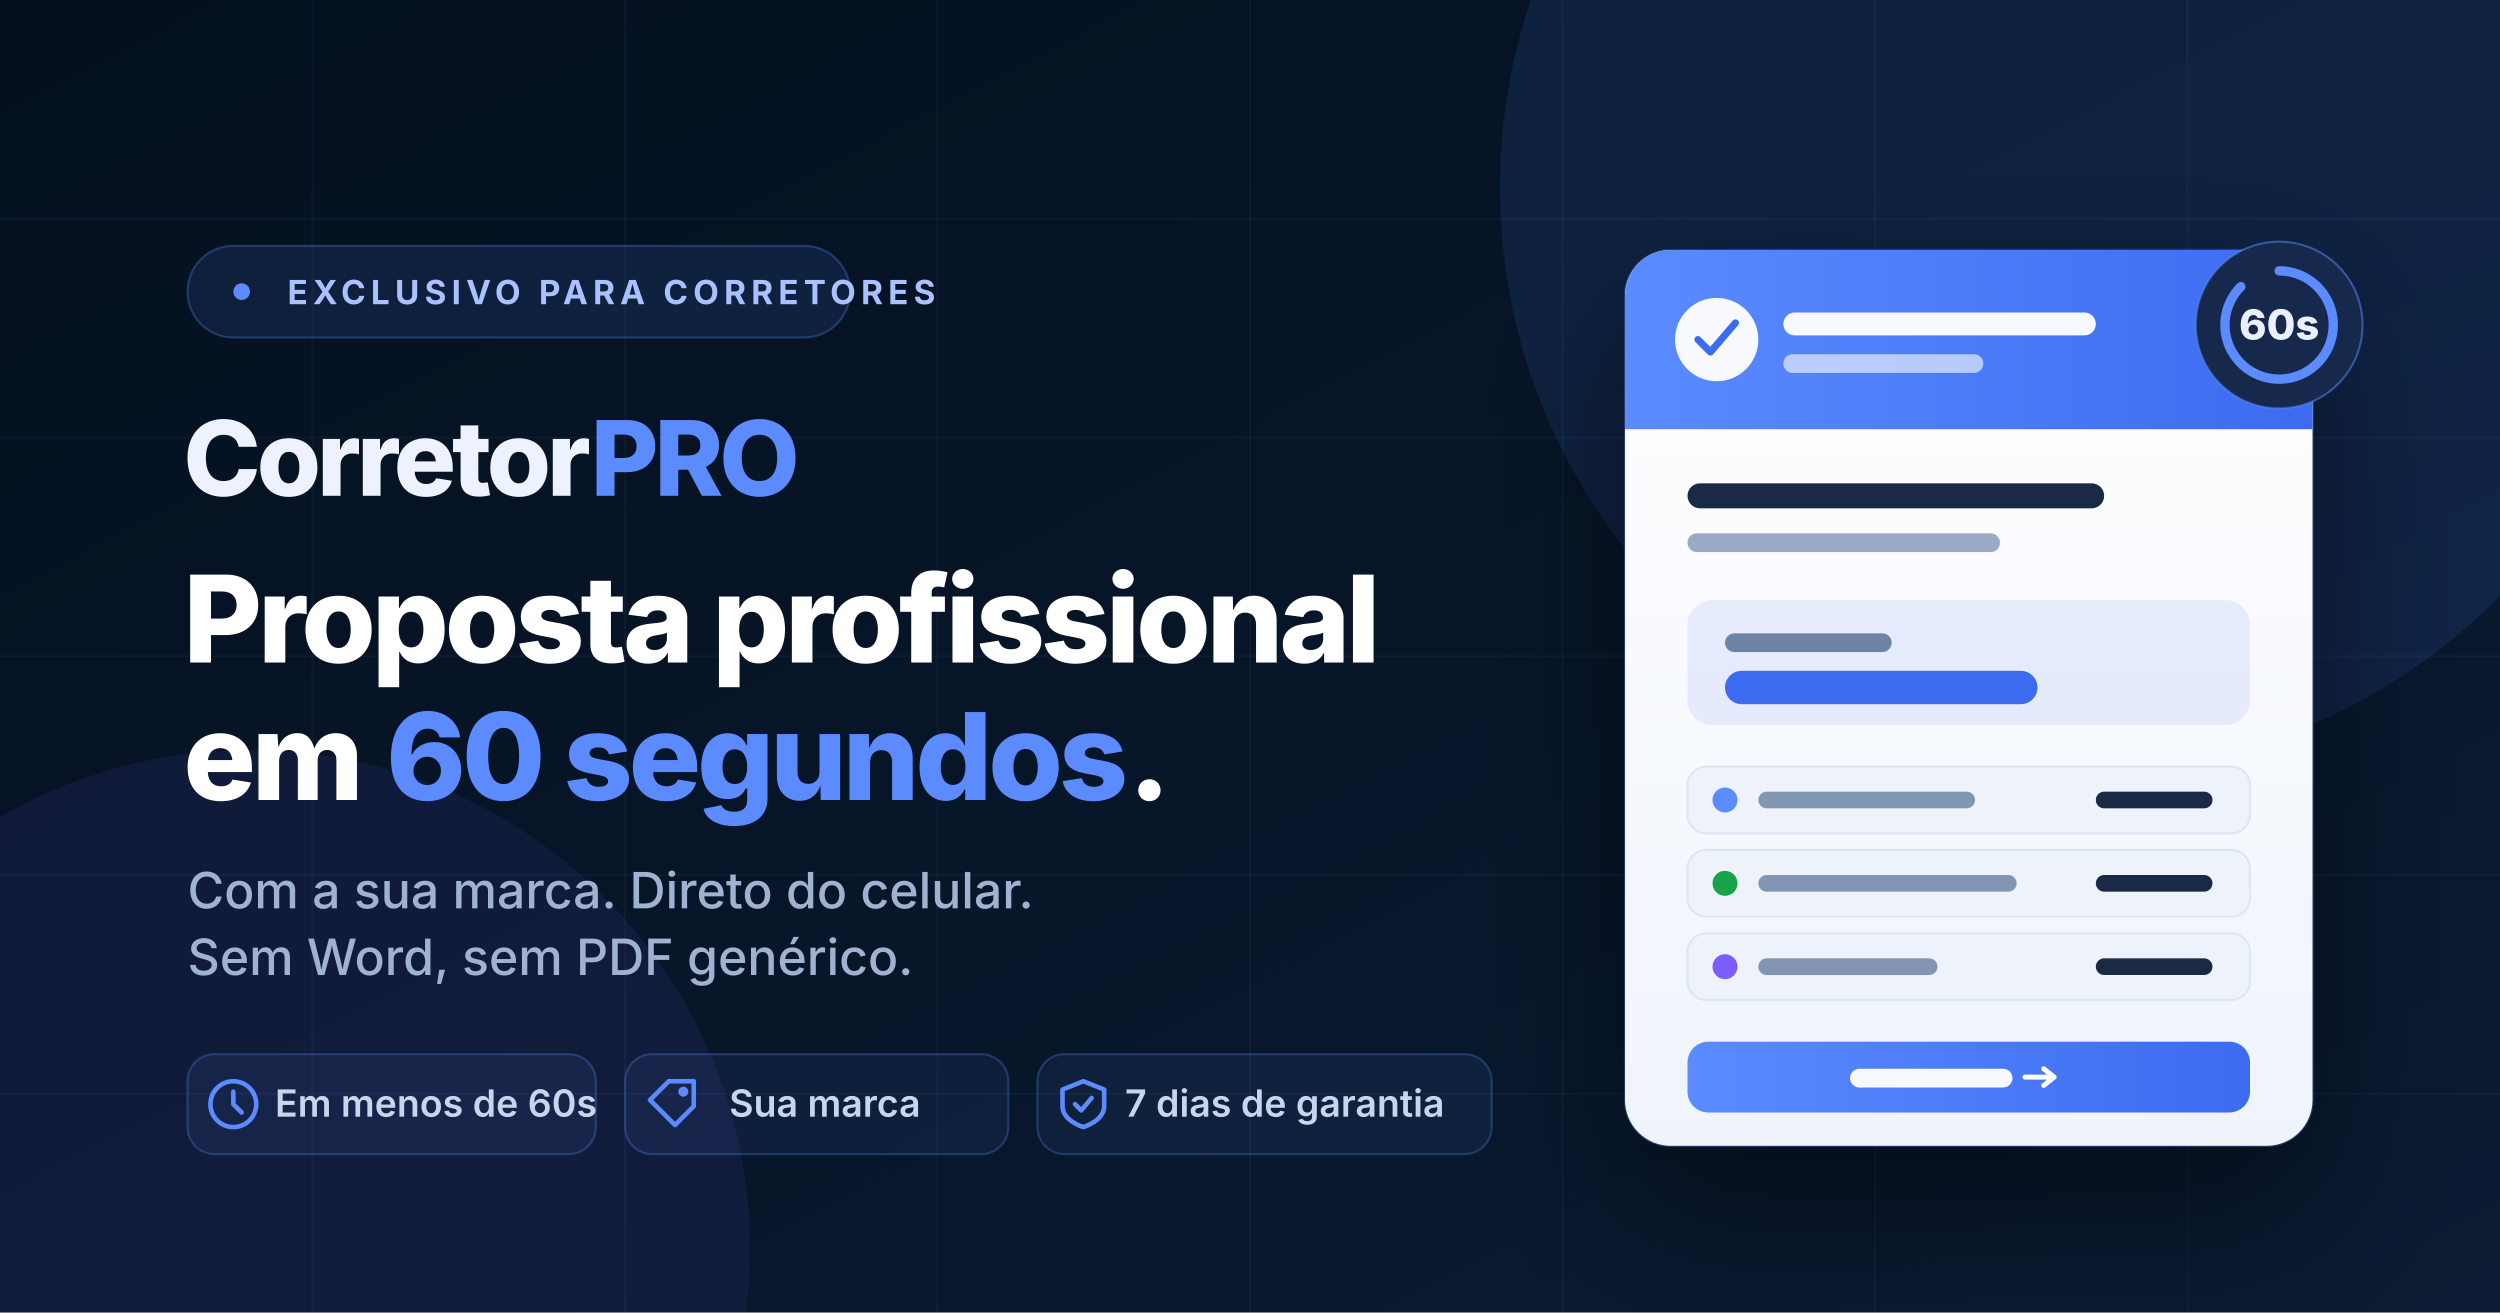
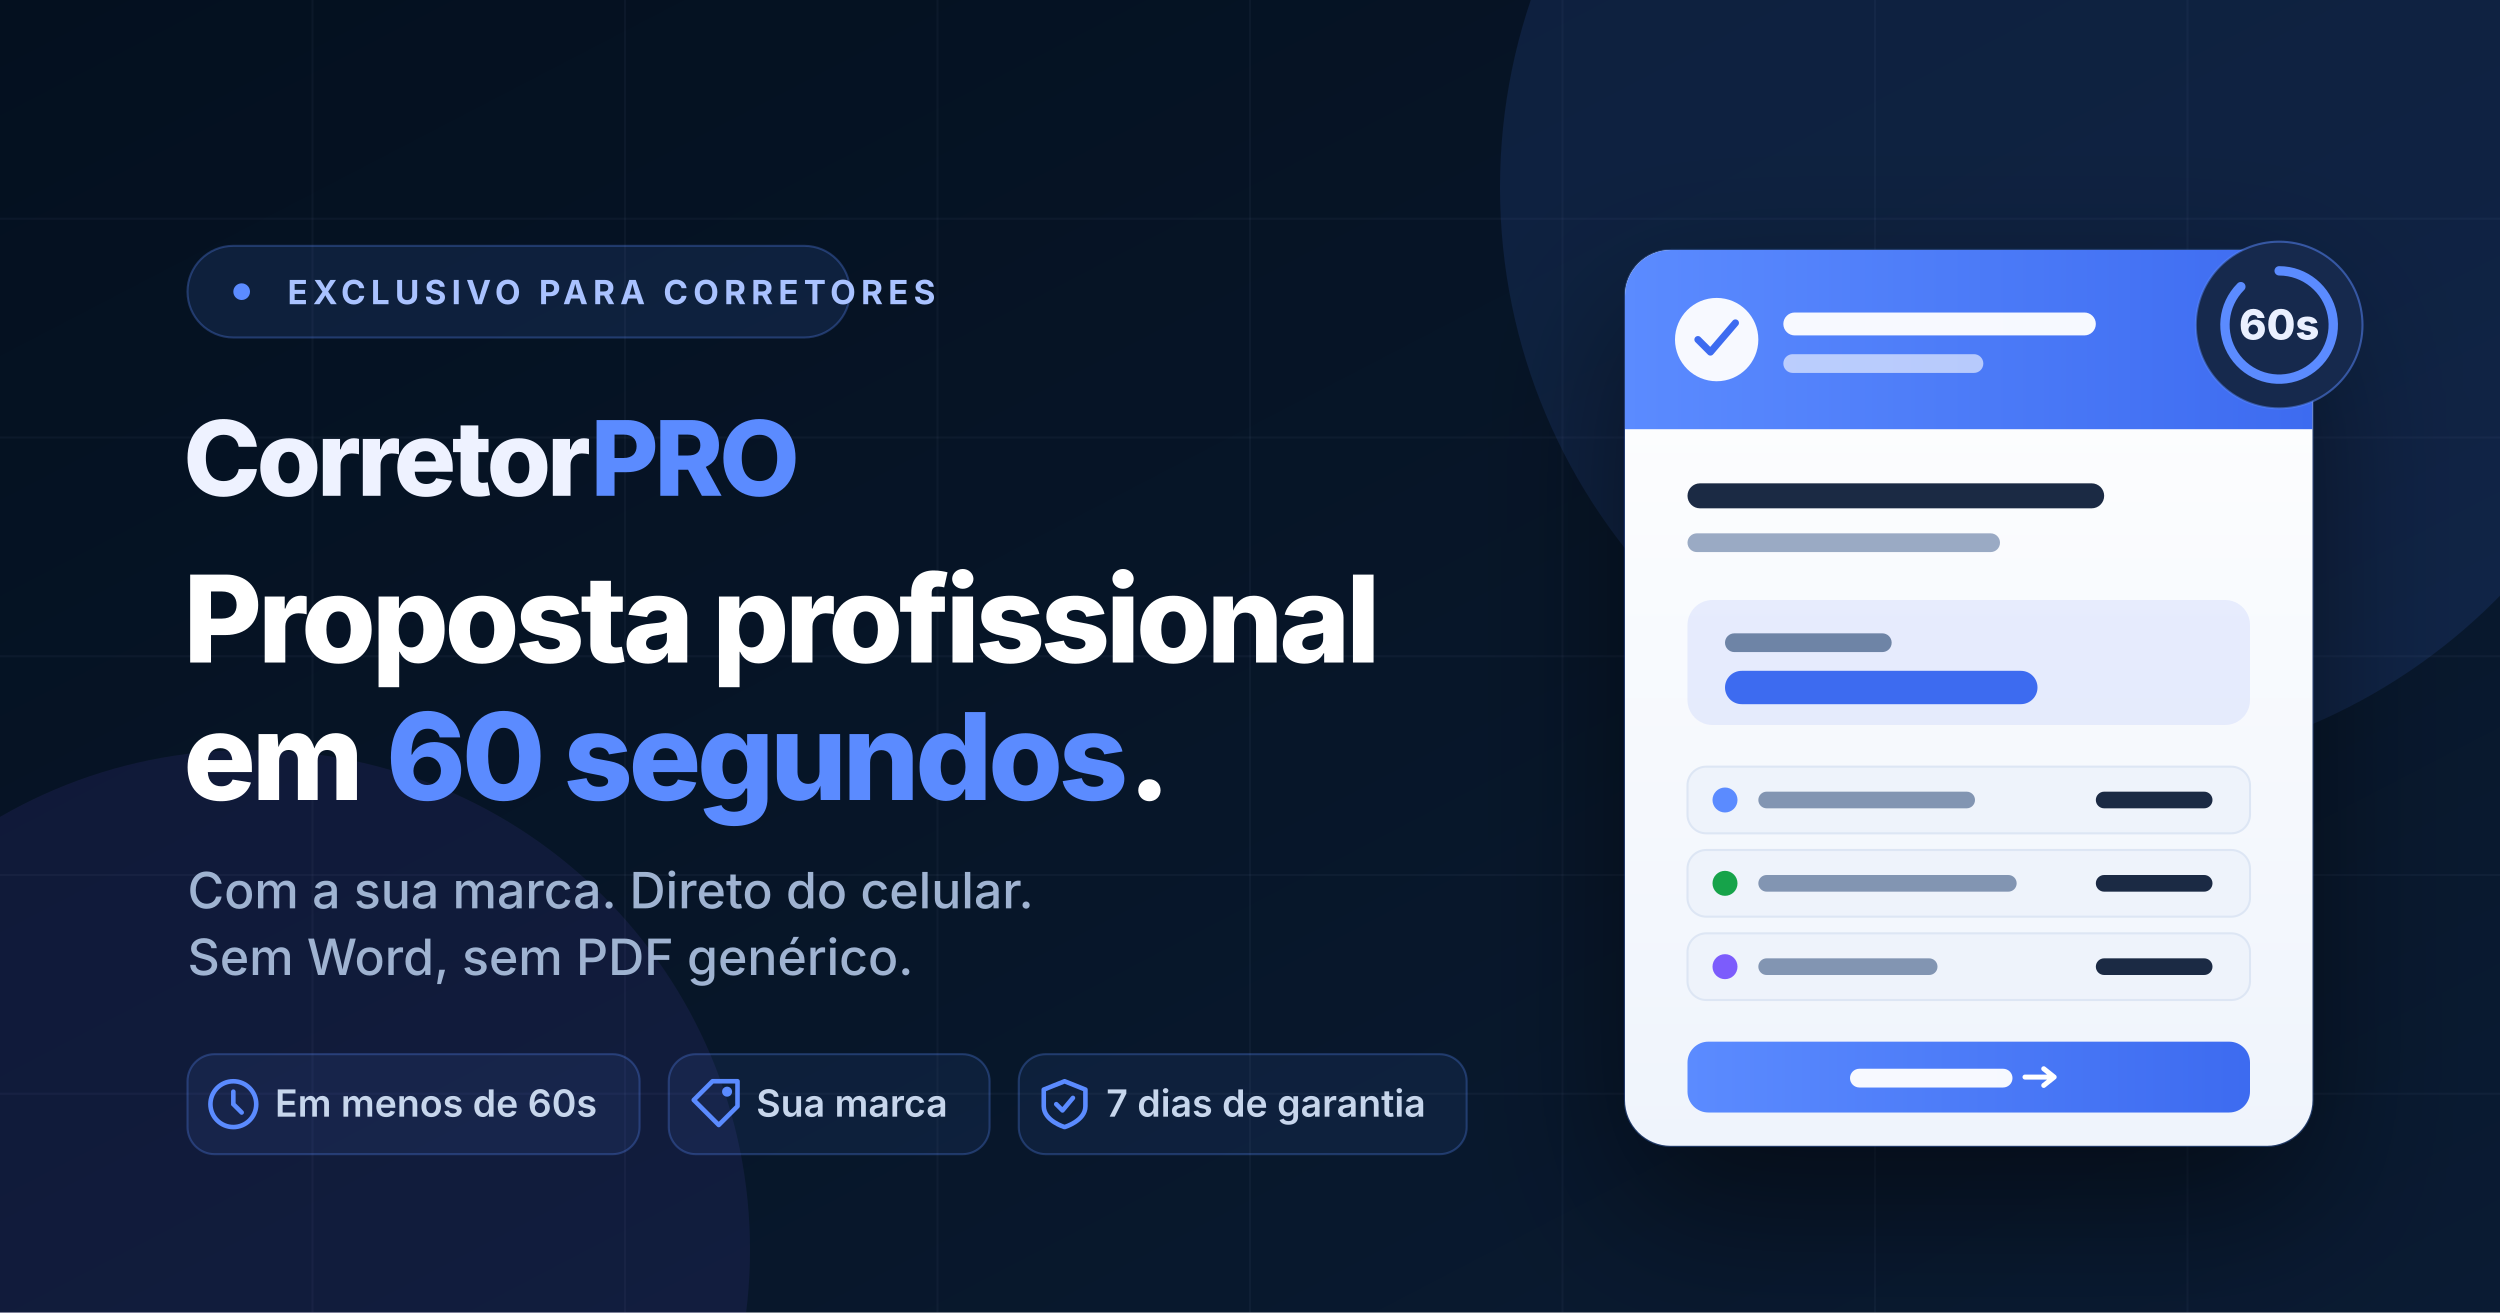
<svg xmlns="http://www.w3.org/2000/svg" width="1200" height="630" viewBox="0 0 1200 630">
  <defs>
    <linearGradient id="bg" x1="0" y1="0" x2="1" y2="1">
      <stop offset="0" stop-color="#04101F" />
      <stop offset=".55" stop-color="#071629" />
      <stop offset="1" stop-color="#0A1B33" />
    </linearGradient>
    <linearGradient id="brand" x1="0" y1="0" x2="1" y2="0">
      <stop offset="0" stop-color="#5B8BFF" />
      <stop offset="1" stop-color="#3D6BF0" />
    </linearGradient>
    <linearGradient id="sheet" x1="0" y1="0" x2="0" y2="1">
      <stop offset="0" stop-color="#FFFFFF" />
      <stop offset="1" stop-color="#EFF4FC" />
    </linearGradient>
    <filter id="soft" x="-40%" y="-40%" width="180%" height="180%">
      <feDropShadow dx="0" dy="30" stdDeviation="36" flood-color="#000000" flood-opacity="0.5" />
    </filter>
    <clipPath id="cardClip">
      <rect x="780" y="120" width="330" height="430" rx="22" />
    </clipPath>
  </defs>
  <rect width="1200" height="630" fill="url(#bg)" />
  <g stroke="#9FB8E6" stroke-opacity="0.045" stroke-width="1">
    <path d="M0 105 H1200 M0 210 H1200 M0 315 H1200 M0 420 H1200 M0 525 H1200" />
    <path d="M150 0 V630 M300 0 V630 M450 0 V630 M600 0 V630 M750 0 V630 M900 0 V630 M1050 0 V630" />
  </g>
  <circle cx="1000" cy="90" r="280" fill="#4D7EFF" opacity="0.12" />
  <circle cx="120" cy="600" r="240" fill="#7C5CFC" opacity="0.09" />
  <g transform="translate(90,118)">
    <rect x="0" y="0" width="318" height="44" rx="22" fill="#5B8BFF" fill-opacity="0.12" stroke="#5B8BFF" stroke-opacity="0.30" />
    <circle cx="26" cy="22" r="4" fill="#5B8BFF" />
    <text x="48" y="28" font-family="Inter,Arial,sans-serif" font-size="16" font-weight="700" fill="#A9C2FF" letter-spacing="2.5">EXCLUSIVO PARA CORRETORES</text>
  </g>
  <text x="88" y="238" font-family="Inter,Arial,sans-serif" font-size="50" font-weight="800" letter-spacing="-2" fill="#EEF2FF">Corretor<tspan fill="#5B8BFF">PRO</tspan>
  </text>
  <text x="88" y="318" font-family="Inter,Arial,sans-serif" font-size="58" font-weight="800" letter-spacing="-2" fill="#FFFFFF">Proposta profissional</text>
  <text x="88" y="384" font-family="Inter,Arial,sans-serif" font-size="58" font-weight="800" letter-spacing="-2" fill="#FFFFFF">em <tspan fill="#5B8BFF">60 segundos</tspan>.</text>
  <text x="90" y="436" font-family="Inter,Arial,sans-serif" font-size="24" font-weight="500" fill="#9FB3D1">Com a sua marca. Direto do celular.</text>
  <text x="90" y="468" font-family="Inter,Arial,sans-serif" font-size="24" font-weight="500" fill="#9FB3D1">Sem Word, sem PDF genérico.</text>
  <g font-family="Inter,Arial,sans-serif" font-size="18" font-weight="600">
-     <rect x="90" y="506" width="196" height="48" rx="13" fill="#5B8BFF" fill-opacity="0.08" stroke="#5B8BFF" stroke-opacity="0.28" />
+     <rect x="90" y="506" width="217" height="48" rx="13" fill="#5B8BFF" fill-opacity="0.08" stroke="#5B8BFF" stroke-opacity="0.28" />
    <g transform="translate(112,530)">
      <circle cx="0" cy="0" r="11" fill="none" stroke="#5B8BFF" stroke-width="2.2" />
      <path d="M0 -6 V0 L4 4" fill="none" stroke="#5B8BFF" stroke-width="2.2" stroke-linecap="round" />
    </g>
    <text x="132" y="536" fill="#C7D6EC">Em menos de 60s</text>
-     <rect x="300" y="506" width="184" height="48" rx="13" fill="#5B8BFF" fill-opacity="0.08" stroke="#5B8BFF" stroke-opacity="0.28" />
-     <g transform="translate(322,530)">
+     <rect x="321" y="506" width="154" height="48" rx="13" fill="#5B8BFF" fill-opacity="0.08" stroke="#5B8BFF" stroke-opacity="0.28" />
+     <g transform="translate(343,530)">
      <path d="M-10 -2 L-1 -11 L11 -11 L11 1 L2 10 Z" fill="none" stroke="#5B8BFF" stroke-width="2.2" stroke-linejoin="round" />
      <circle cx="6" cy="-6" r="2.4" fill="#5B8BFF" />
    </g>
-     <text x="350" y="536" fill="#C7D6EC">Sua marca</text>
-     <rect x="498" y="506" width="218" height="48" rx="13" fill="#5B8BFF" fill-opacity="0.08" stroke="#5B8BFF" stroke-opacity="0.28" />
-     <g transform="translate(520,530)">
+     <text x="363" y="536" fill="#C7D6EC">Sua marca</text>
+     <rect x="489" y="506" width="215" height="48" rx="13" fill="#5B8BFF" fill-opacity="0.08" stroke="#5B8BFF" stroke-opacity="0.28" />
+     <g transform="translate(511,530)">
      <path d="M0 -11 L10 -7 V1 C10 8 0 11 0 11 C0 11 -10 8 -10 1 V-7 Z" fill="none" stroke="#5B8BFF" stroke-width="2.2" stroke-linejoin="round" />
      <path d="M-4 0 l3 3 l5 -6" fill="none" stroke="#5B8BFF" stroke-width="2.2" stroke-linecap="round" stroke-linejoin="round" />
    </g>
-     <text x="540" y="536" fill="#C7D6EC">7 dias de garantia</text>
+     <text x="531" y="536" fill="#C7D6EC">7 dias de garantia</text>
  </g>
  <g filter="url(#soft)">
    <rect x="780" y="120" width="330" height="430" rx="22" fill="#0E1F3A" stroke="#33518A" stroke-opacity="0.6" />
  </g>
  <g clip-path="url(#cardClip)">
    <rect x="780" y="120" width="330" height="430" fill="url(#sheet)" />
    <rect x="780" y="120" width="330" height="86" fill="url(#brand)" />
    <circle cx="824" cy="163" r="20" fill="#FFFFFF" fill-opacity="0.95" />
    <path d="M815 163 l6 6 l12 -14" fill="none" stroke="#3D6BF0" stroke-width="3.4" stroke-linecap="round" stroke-linejoin="round" />
    <rect x="856" y="150" width="150" height="11" rx="5.5" fill="#FFFFFF" fill-opacity="0.95" />
    <rect x="856" y="170" width="96" height="9" rx="4.5" fill="#FFFFFF" fill-opacity="0.6" />
    <rect x="810" y="232" width="200" height="12" rx="6" fill="#1B2A44" />
    <rect x="810" y="256" width="150" height="9" rx="4.5" fill="#9AAAC4" />
    <rect x="810" y="288" width="270" height="60" rx="12" fill="#3D6BF0" fill-opacity="0.10" />
    <rect x="828" y="304" width="80" height="9" rx="4.5" fill="#6E84A6" />
    <rect x="828" y="322" width="150" height="16" rx="8" fill="#3D6BF0" />
    <g>
      <rect x="810" y="368" width="270" height="32" rx="9" fill="#EEF3FB" stroke="#DDE6F4" />
      <circle cx="828" cy="384" r="6" fill="#5B8BFF" />
      <rect x="844" y="380" width="104" height="8" rx="4" fill="#8295B2" />
      <rect x="1006" y="380" width="56" height="8" rx="4" fill="#1B2A44" />
      <rect x="810" y="408" width="270" height="32" rx="9" fill="#EEF3FB" stroke="#DDE6F4" />
      <circle cx="828" cy="424" r="6" fill="#16A34A" />
      <rect x="844" y="420" width="124" height="8" rx="4" fill="#8295B2" />
      <rect x="1006" y="420" width="56" height="8" rx="4" fill="#1B2A44" />
      <rect x="810" y="448" width="270" height="32" rx="9" fill="#EEF3FB" stroke="#DDE6F4" />
      <circle cx="828" cy="464" r="6" fill="#7C5CFC" />
      <rect x="844" y="460" width="86" height="8" rx="4" fill="#8295B2" />
      <rect x="1006" y="460" width="56" height="8" rx="4" fill="#1B2A44" />
    </g>
    <rect x="810" y="500" width="270" height="34" rx="10" fill="url(#brand)" />
    <rect x="888" y="513" width="78" height="9" rx="4.5" fill="#FFFFFF" fill-opacity="0.95" />
    <path d="M972 517 h14 m-5 -4 l5 4 l-5 4" fill="none" stroke="#FFFFFF" stroke-width="2.4" stroke-linecap="round" stroke-linejoin="round" />
  </g>
  <g transform="translate(1094,156)">
    <circle cx="0" cy="0" r="40" fill="#0E1F3A" stroke="#5B8BFF" stroke-opacity="0.5" />
    <circle cx="0" cy="0" r="40" fill="#5B8BFF" fill-opacity="0.10" />
    <path d="M0 -26 A26 26 0 1 1 -18.4 -18.4" fill="none" stroke="#5B8BFF" stroke-width="4.5" stroke-linecap="round" />
    <text x="0" y="7" text-anchor="middle" font-family="Inter,Arial,sans-serif" font-size="20" font-weight="800" fill="#EAF0FF">60s</text>
  </g>
</svg>
